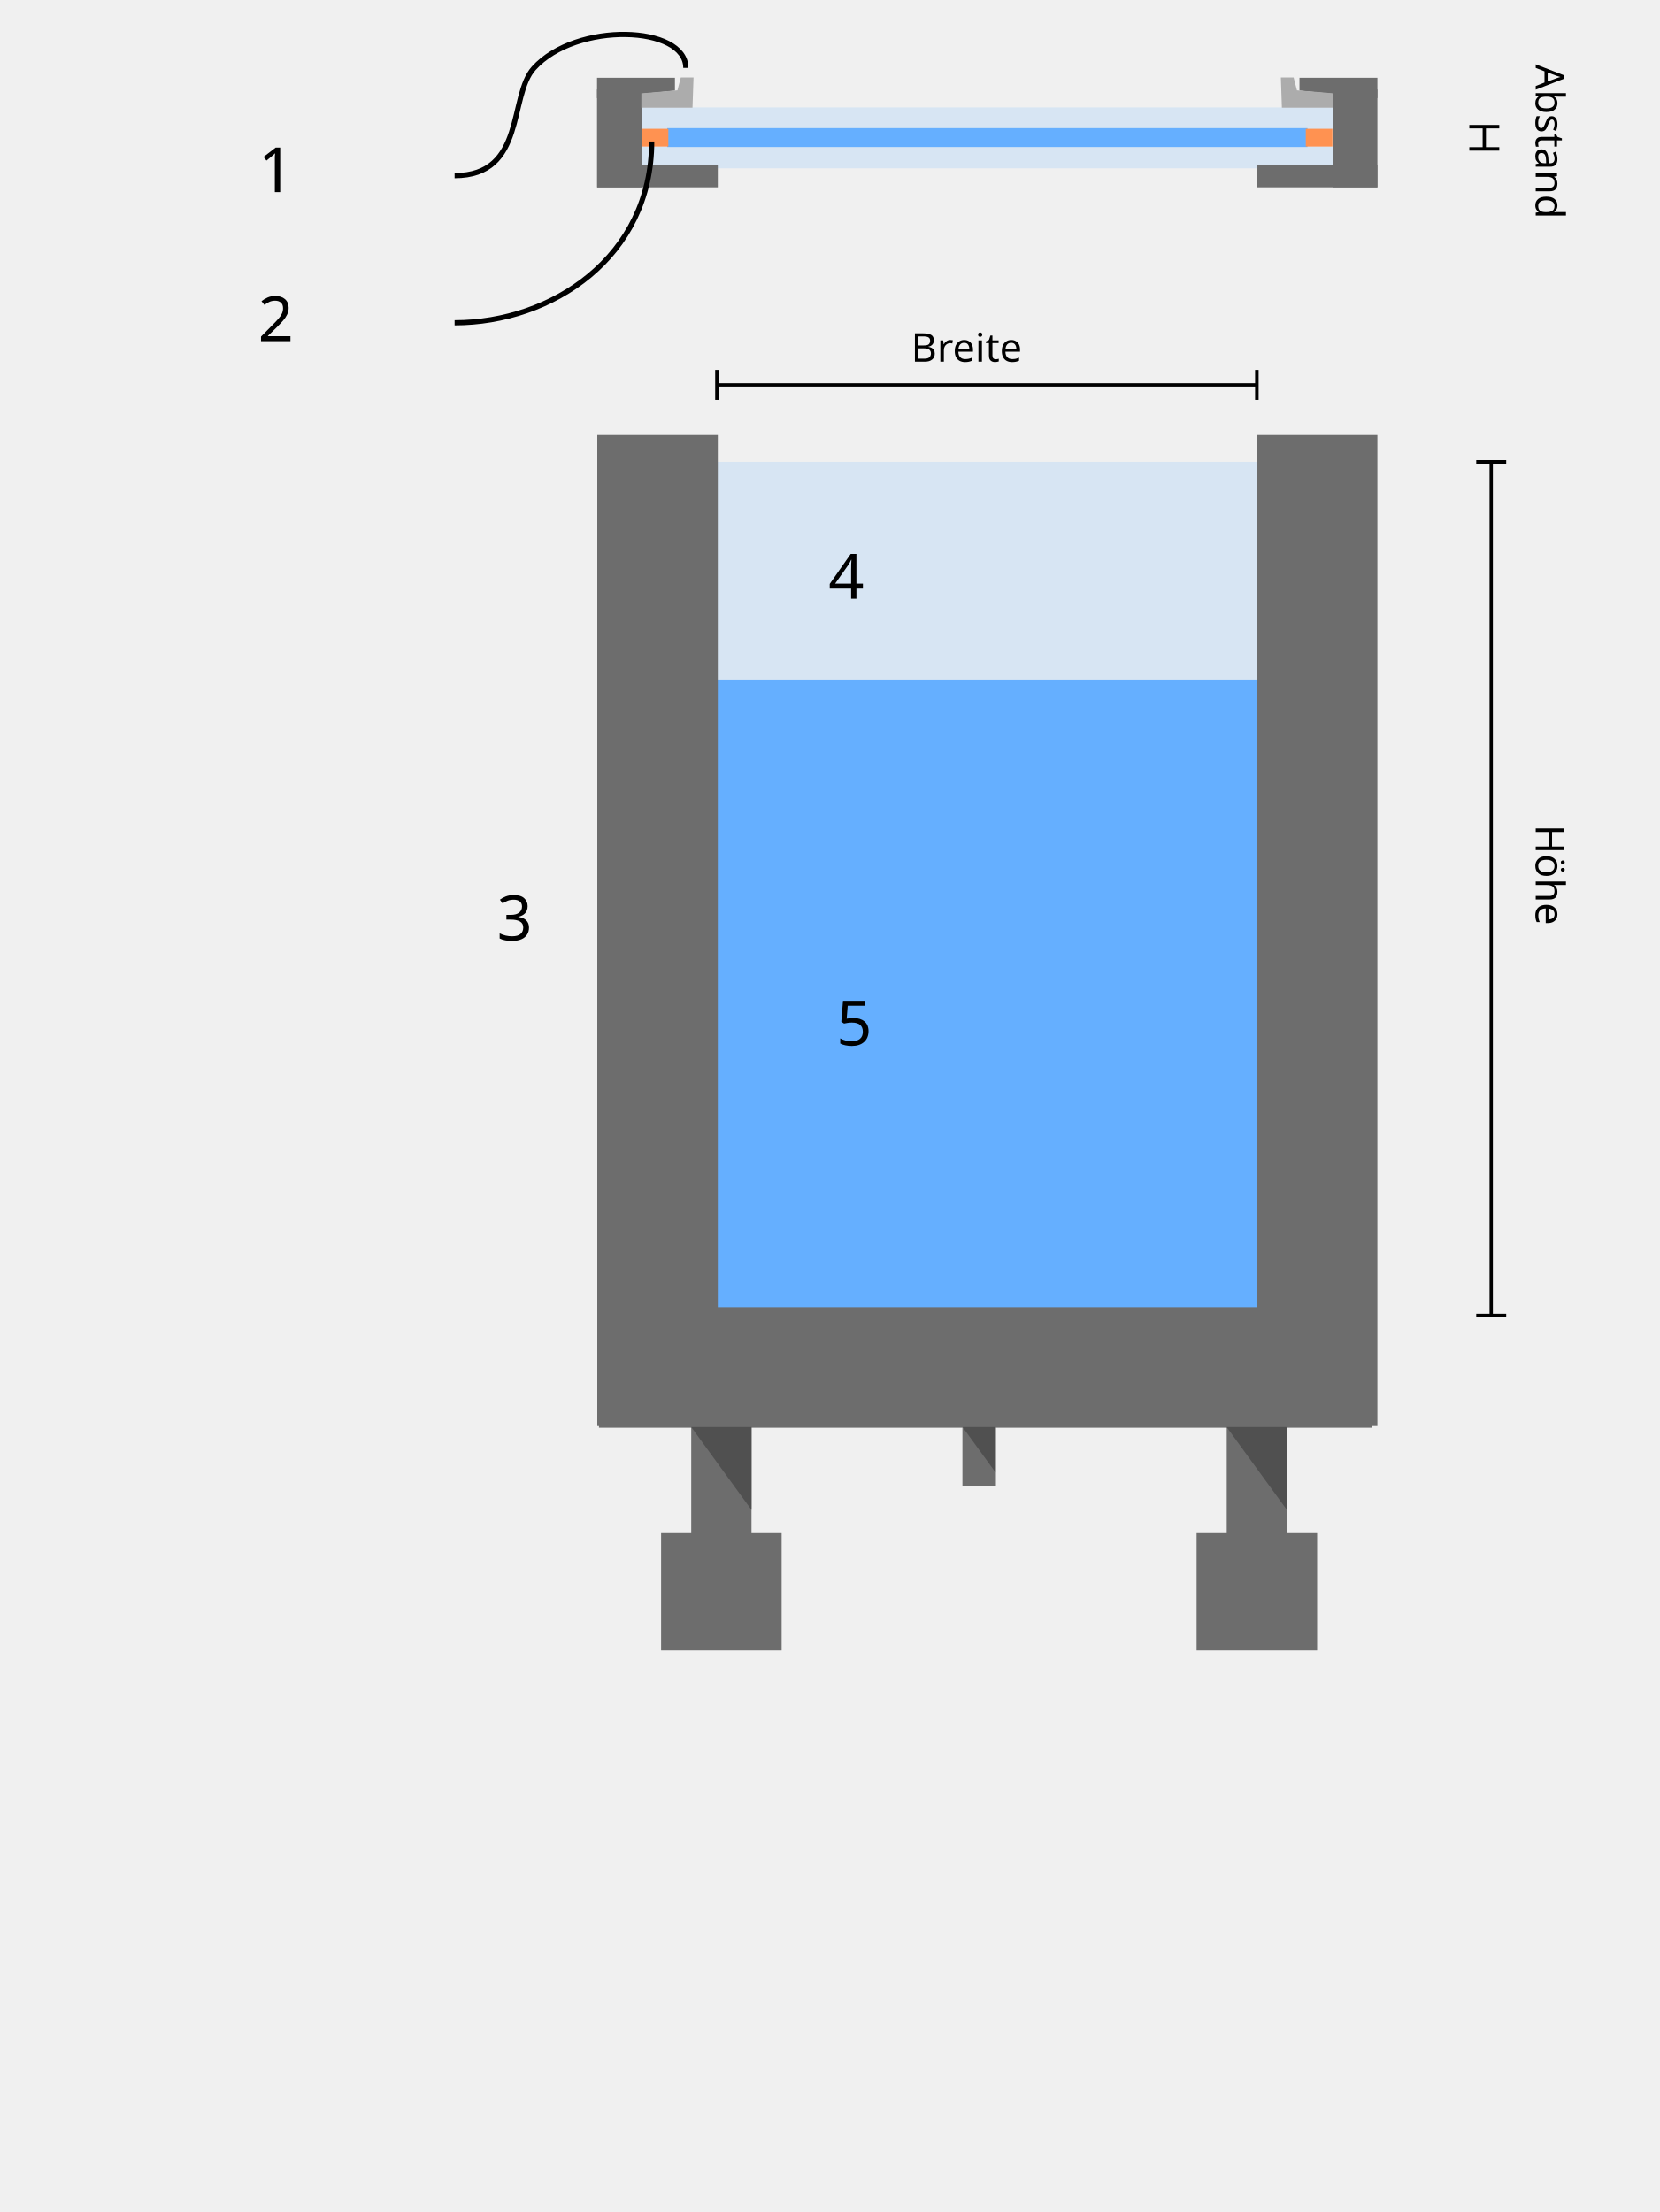
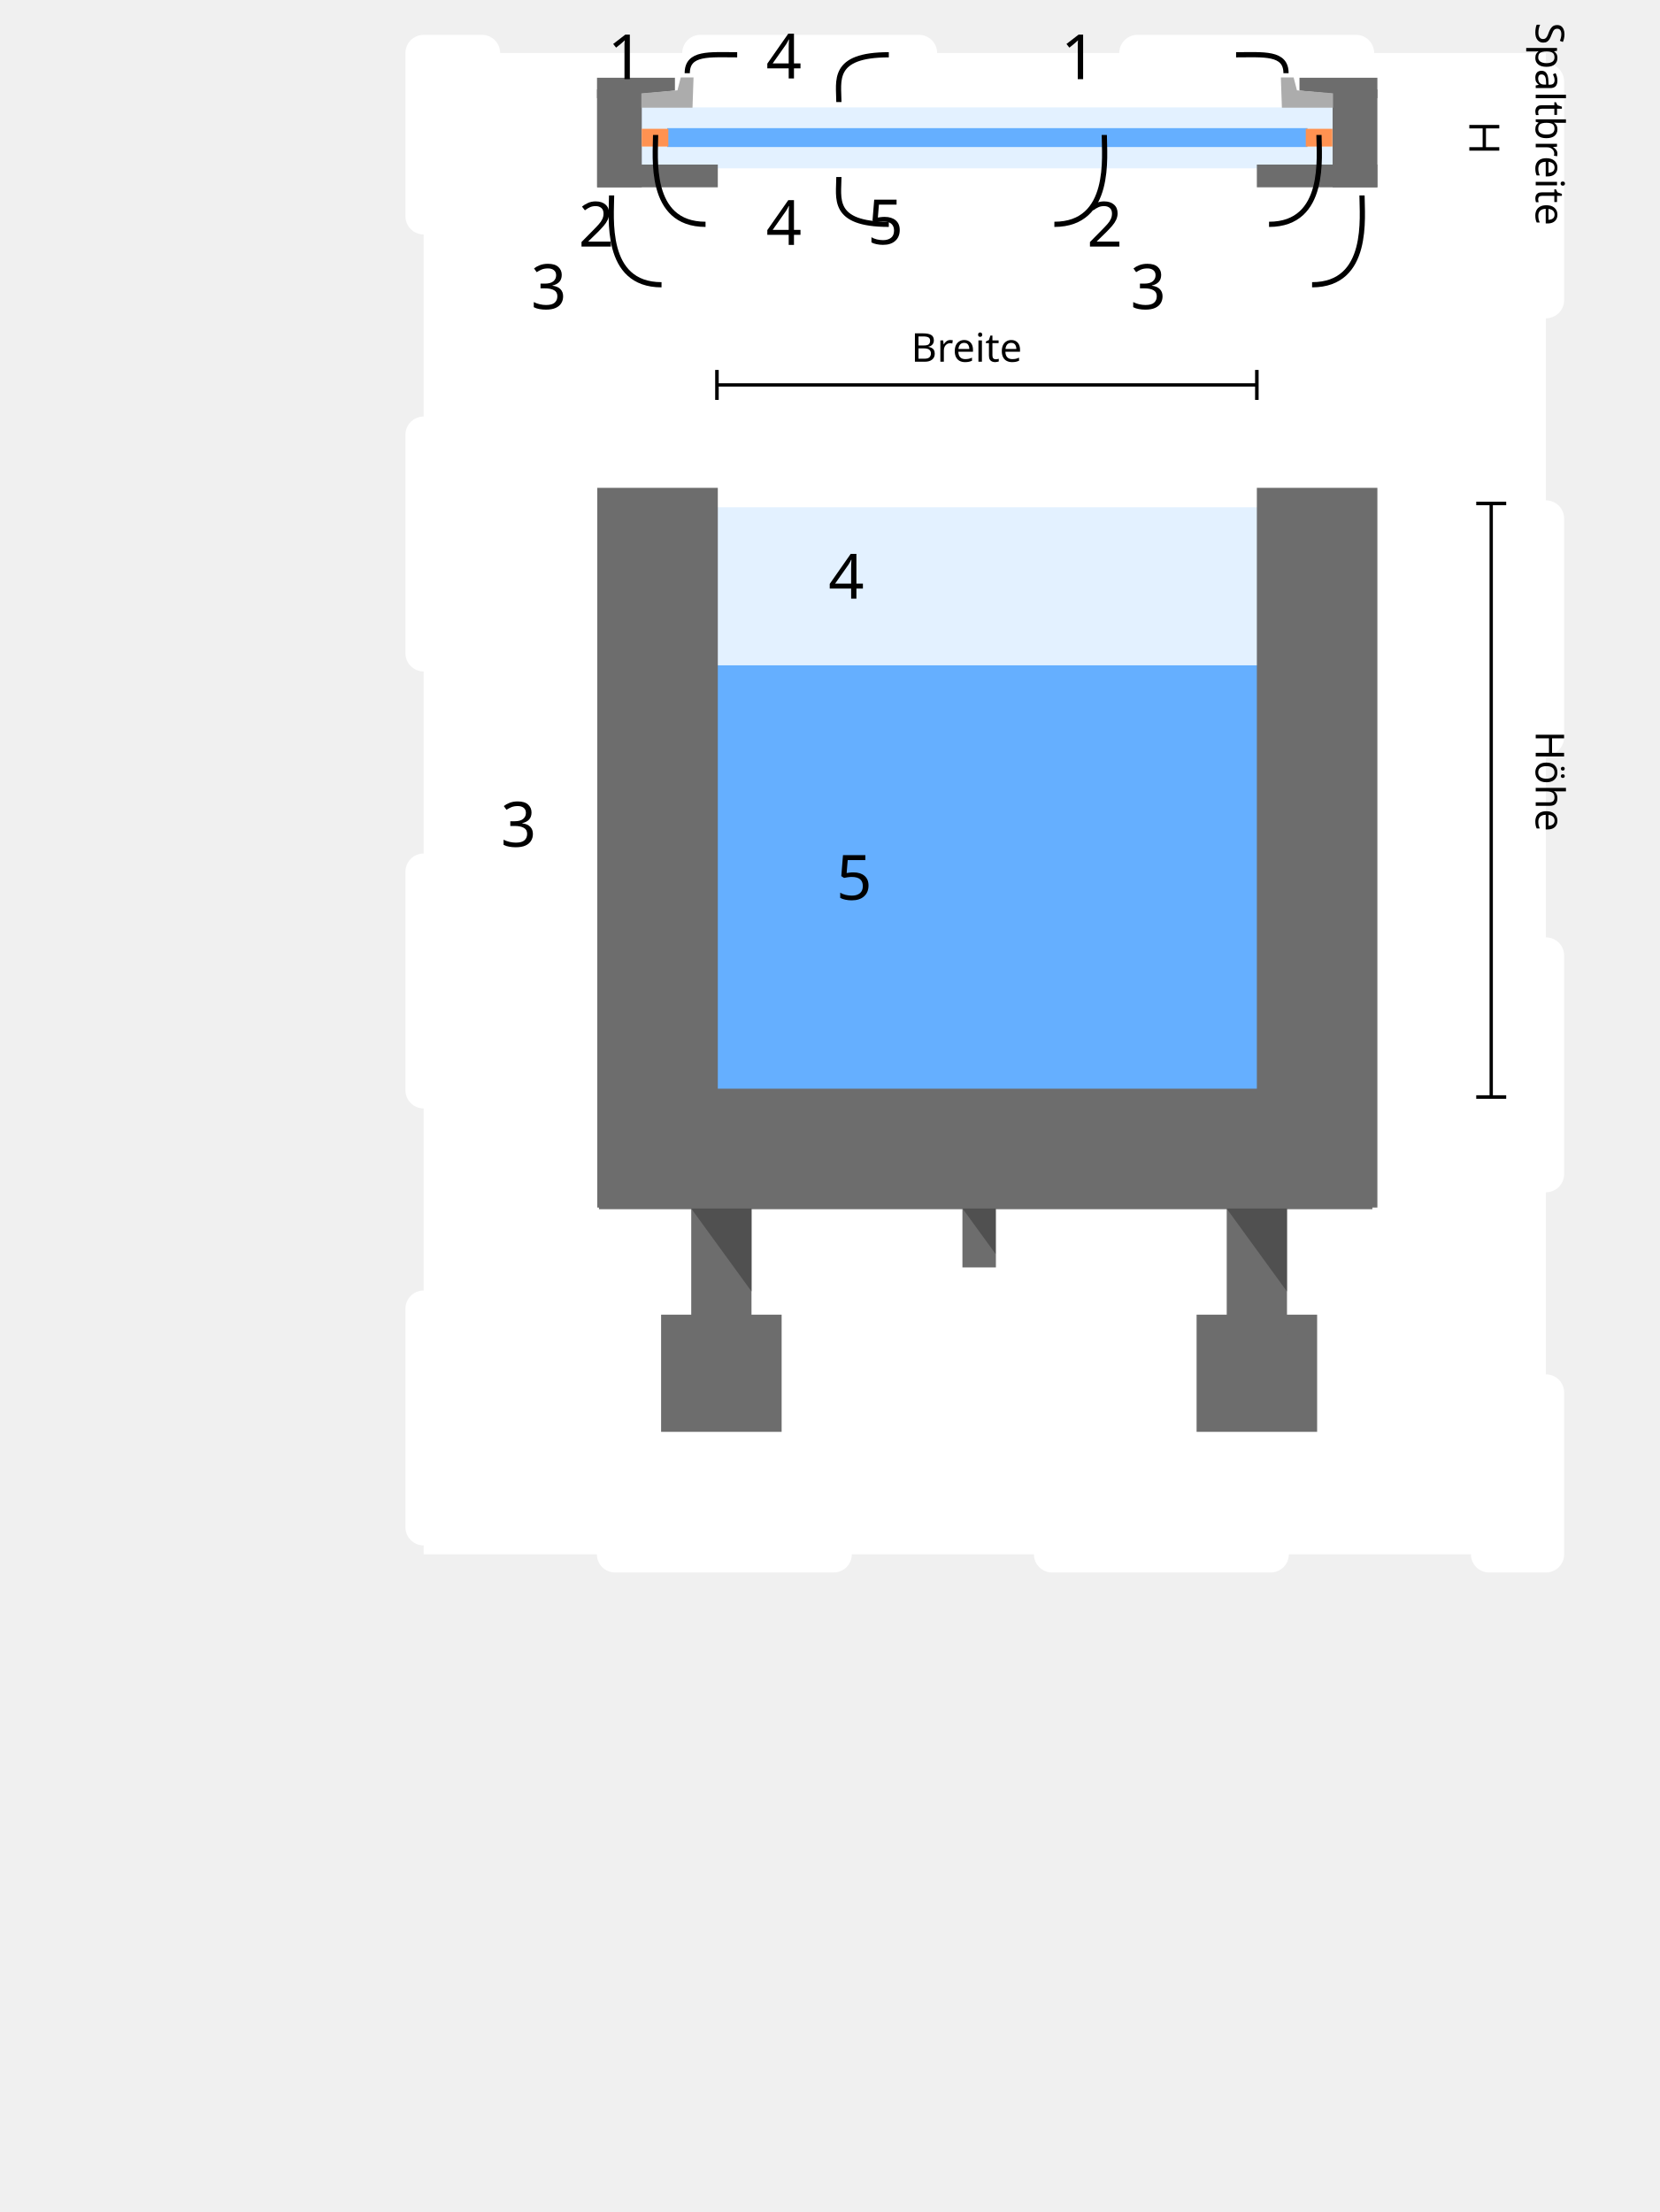
<svg xmlns="http://www.w3.org/2000/svg" width="318.898" height="425.197" id="svg2" version="1.1">
  <defs id="defs4">
    <marker orient="auto" refY="0" refX="0" id="StopL" style="overflow:visible">
      <path id="path5412" d="M 0,5.65 0,-5.65" style="fill:none;stroke:#000000;stroke-width:1pt" transform="scale(0.8,0.8)" />
    </marker>
    <marker orient="auto" refY="0" refX="0" id="StopM" style="overflow:visible">
      <path id="path5415" d="M 0,5.65 0,-5.65" style="fill:none;stroke:#000000;stroke-width:1pt" transform="scale(0.4,0.4)" />
    </marker>
  </defs>
  <g id="layer1" transform="translate(0,-627.164)">
-     <path style="fill:#65afff;fill-opacity:0.183;stroke:none" d="m 133.466,715.942 114.549,0 0,166.675 -114.549,0 z" id="rect3761" />
-     <rect style="fill:#65afff;fill-opacity:1;stroke:none" id="rect2985" width="116.48" height="124.846" x="131.535" y="757.772" />
-     <path style="fill:#6d6d6d;fill-opacity:1;stroke:none" d="m 114.803,710.794 23.167,0 0,190.486 -23.167,0 z" id="rect3755" />
-     <path style="fill:#6d6d6d;fill-opacity:1;stroke:none" d="m 241.579,710.794 23.167,0 0,190.486 -23.167,0 z" id="rect3757" />
-     <rect style="fill:#6d6d6d;fill-opacity:1;stroke:none" id="rect3759" width="23.167" height="148.656" x="878.435" y="-263.781" transform="matrix(0,1,-1,0,0,0)" />
-     <rect style="fill:#6d6d6d;fill-opacity:1;stroke:none" id="rect5219" width="23.167" height="22.524" x="229.996" y="921.873" />
-     <rect y="921.873" x="127.069" height="22.524" width="23.167" id="rect5221" style="fill:#6d6d6d;fill-opacity:1;stroke:none" />
-     <rect style="fill:#6d6d6d;fill-opacity:1;stroke:none" id="rect5223" width="11.584" height="27.672" x="132.861" y="898.062" />
-     <rect y="898.062" x="235.788" height="27.672" width="11.584" id="rect5225" style="fill:#6d6d6d;fill-opacity:1;stroke:none" />
-     <rect style="fill:#6d6d6d;fill-opacity:1;stroke:none" id="rect5227" width="6.435" height="15.373" x="184.987" y="897.419" />
-     <path style="fill:none;stroke:#000000;stroke-width:0.637px;stroke-linecap:butt;stroke-linejoin:miter;stroke-opacity:1;marker-start:url(#StopL);marker-end:url(#StopL)" d="m 286.627,715.942 0,164.101" id="path5235" />
+     <rect style="opacity:1;fill:#ffffff;fill-opacity:1;fill-rule:evenodd;stroke:#ffffff;stroke-width:7;stroke-linecap:round;stroke-linejoin:round;stroke-miterlimit:4;stroke-dasharray:42, 42;stroke-dashoffset:30.8;stroke-opacity:1" id="rect4292" width="215.714" height="288.571" x="81.429" y="637.361" />
+     <path style="fill:#65afff;fill-opacity:0.183;stroke:none" d="m 133.466,724.676 114.549,0 0,121.05 -114.549,0 z" id="rect3761" />
+     <rect style="fill:#65afff;fill-opacity:1;stroke:none" id="rect2985" width="116.48" height="90.671" x="131.535" y="755.055" />
+     <path style="fill:#6d6d6d;fill-opacity:1;stroke:none" d="m 114.803,720.937 23.167,0 0,138.343 -23.167,0 z" id="rect3755" />
+     <path style="fill:#6d6d6d;fill-opacity:1;stroke:none" d="m 241.579,720.937 23.167,0 0,138.343 -23.167,0 z" id="rect3757" />
+     <rect style="fill:#6d6d6d;fill-opacity:1;stroke:none" id="rect3759" width="23.167" height="148.656" x="836.435" y="-263.781" transform="matrix(0,1,-1,0,0,0)" />
+     <rect style="fill:#6d6d6d;fill-opacity:1;stroke:none" id="rect5219" width="23.167" height="22.524" x="229.996" y="879.873" />
+     <rect y="879.873" x="127.069" height="22.524" width="23.167" id="rect5221" style="fill:#6d6d6d;fill-opacity:1;stroke:none" />
+     <rect style="fill:#6d6d6d;fill-opacity:1;stroke:none" id="rect5223" width="11.584" height="27.672" x="132.861" y="856.062" />
+     <rect y="856.062" x="235.788" height="27.672" width="11.584" id="rect5225" style="fill:#6d6d6d;fill-opacity:1;stroke:none" />
+     <rect style="fill:#6d6d6d;fill-opacity:1;stroke:none" id="rect5227" width="6.435" height="15.373" x="184.987" y="855.419" />
+     <path style="fill:none;stroke:#000000;stroke-width:0.637px;stroke-linecap:butt;stroke-linejoin:miter;stroke-opacity:1;marker-start:url(#StopL);marker-end:url(#StopL)" d="m 286.627,723.942 0,114.101" id="path5235" />
    <path style="fill:none;stroke:#000000;stroke-width:0.637px;stroke-linecap:butt;stroke-linejoin:miter;stroke-opacity:1;marker-start:url(#StopL);marker-end:url(#StopL)" d="m 137.803,701.154 103.776,0" id="path5237" />
    <rect y="651.795" x="128.236" height="3.632" width="123.078" id="rect6627" style="fill:#65afff;fill-opacity:1;stroke:none" />
    <path id="path6603" d="m 122.862,655.3 133.344,0 0,4.223 -133.344,0 z" style="fill:#65afff;fill-opacity:0.183;stroke:none" />
    <path id="path6605" d="m 114.803,658.797 23.167,0 0,4.372 -23.167,0 z" style="fill:#6d6d6d;fill-opacity:1;stroke:none" />
    <path id="path6607" d="m 241.579,658.797 23.167,0 0,4.372 -23.167,0 z" style="fill:#6d6d6d;fill-opacity:1;stroke:none" />
    <path style="fill:#65afff;fill-opacity:0.183;stroke:none" d="m 122.862,647.81 133.344,0 0,4.223 -133.344,0 z" id="path6621" />
    <path style="fill:#6d6d6d;fill-opacity:1;stroke:none" d="m 256.141,644.364 8.606,0 0,18.805 -8.606,0 z" id="path6609" />
    <path id="path6611" d="m 249.77,642.112 14.976,0 0,3.917 -14.976,-1.448 z" style="fill:#6d6d6d;fill-opacity:1;stroke:none" />
    <path style="fill:#acacac;fill-opacity:1;stroke:none" d="m 256.22,647.865 -9.828,0 -0.199,-5.817 2.451,2.6e-4 0.644,2.477 6.932,0.577 z" id="path6613" />
    <path id="path6615" d="m 123.357,644.364 -8.606,0 0,18.805 8.606,0 z" style="fill:#6d6d6d;fill-opacity:1;stroke:none" />
    <path style="fill:#6d6d6d;fill-opacity:1;stroke:none" d="m 129.728,642.112 -14.976,0 0,3.917 14.976,-1.448 z" id="path6617" />
    <path id="path6619" d="m 123.278,647.865 9.828,0 0.199,-5.817 -2.451,2.6e-4 -0.644,2.477 -6.932,0.577 z" style="fill:#acacac;fill-opacity:1;stroke:none" />
    <rect style="fill:#ff9251;fill-opacity:1;stroke:none" id="rect6623" width="5.119" height="3.413" x="123.341" y="651.922" />
    <rect y="651.922" x="250.982" height="3.413" width="5.119" id="rect6625" style="fill:#ff9251;fill-opacity:1;stroke:none" />
    <path id="path6629" d="m 285.298,651.513 0,4.275" style="fill:none;stroke:#000000;stroke-width:0.637;stroke-linecap:butt;stroke-linejoin:miter;stroke-miterlimit:4;stroke-opacity:1;stroke-dasharray:none;marker-start:url(#StopL);marker-end:url(#StopL)" />
-     <text xml:space="preserve" style="font-size:25.483px;font-style:normal;font-weight:normal;line-height:125%;letter-spacing:0px;word-spacing:0px;fill:#000000;fill-opacity:1;stroke:none;font-family:Sans" x="639.529" y="-295.179" id="text6650" transform="matrix(0,1,-1,0,0,0)">
-       <tspan id="tspan6652" x="639.529" y="-295.179" style="font-size:7.645px">Abstand</tspan>
+     <text xml:space="preserve" style="font-style:normal;font-weight:normal;font-size:25.483px;line-height:125%;font-family:Sans;letter-spacing:0px;word-spacing:0px;fill:#000000;fill-opacity:1;stroke:none" x="631.529" y="-295.179" id="text6650" transform="matrix(0,1,-1,0,0,0)">
+       <tspan id="tspan6652" x="631.529" y="-295.179" style="font-size:7.645px">Spaltbreite</tspan>
    </text>
-     <text id="text6654" y="-295.179" x="785.666" style="font-size:25.483px;font-style:normal;font-weight:normal;line-height:125%;letter-spacing:0px;word-spacing:0px;fill:#000000;fill-opacity:1;stroke:none;font-family:Sans" xml:space="preserve" transform="matrix(0,1,-1,0,0,0)">
-       <tspan style="font-size:7.645px" y="-295.179" x="785.666" id="tspan6656">Höhe</tspan>
+     <text id="text6654" y="-295.179" x="767.666" style="font-style:normal;font-weight:normal;font-size:25.483px;line-height:125%;font-family:Sans;letter-spacing:0px;word-spacing:0px;fill:#000000;fill-opacity:1;stroke:none" xml:space="preserve" transform="matrix(0,1,-1,0,0,0)">
+       <tspan style="font-size:7.645px" y="-295.179" x="767.666" id="tspan6656">Höhe</tspan>
    </text>
    <text id="text6677" y="696.696" x="175.123" style="font-size:25.483px;font-style:normal;font-weight:normal;line-height:125%;letter-spacing:0px;word-spacing:0px;fill:#000000;fill-opacity:1;stroke:none;font-family:Sans" xml:space="preserve">
      <tspan style="font-size:7.645px" y="696.696" x="175.123" id="tspan6679">Breite</tspan>
    </text>
-     <text xml:space="preserve" style="font-size:40px;font-style:normal;font-weight:normal;line-height:125%;letter-spacing:0px;word-spacing:0px;fill:#000000;fill-opacity:1;stroke:none;font-family:Sans" x="79.024" y="664.099" id="text3018">
-       <tspan x="79.024" y="664.099" style="font-size:12px;text-align:center;text-anchor:middle" id="tspan3028">1</tspan>
+     <text xml:space="preserve" style="font-style:normal;font-weight:normal;font-size:40px;line-height:125%;font-family:Sans;letter-spacing:0px;word-spacing:0px;fill:#000000;fill-opacity:1;stroke:none" x="125.675" y="789.904" id="text3077">
+       <tspan x="125.675" y="789.904" style="font-size:12px;text-align:center;text-anchor:middle" id="tspan3079">3</tspan>
    </text>
-     <path style="fill:none;stroke:#000000;stroke-width:1px;stroke-linecap:butt;stroke-linejoin:miter;stroke-opacity:1" d="m 87.378,33.763 c 13.738,0 10.37,-15.282 15.226,-20.651 8.198,-9.064 29.221,-8.227 29.221,-0.057" id="path3030" transform="translate(0,627.164)" />
-     <path id="path3032" d="m 87.378,689.211 c 18.688,0 37.881,-12.627 37.881,-34.85" style="fill:none;stroke:#000000;stroke-width:1px;stroke-linecap:butt;stroke-linejoin:miter;stroke-opacity:1" />
-     <text id="text3073" y="692.747" x="79.024" style="font-size:40px;font-style:normal;font-weight:normal;line-height:125%;letter-spacing:0px;word-spacing:0px;fill:#000000;fill-opacity:1;stroke:none;font-family:Sans" xml:space="preserve">
-       <tspan id="tspan3075" style="font-size:12px;text-align:center;text-anchor:middle" y="692.747" x="79.024">2</tspan>
-     </text>
-     <text xml:space="preserve" style="font-size:40px;font-style:normal;font-weight:normal;line-height:125%;letter-spacing:0px;word-spacing:0px;fill:#000000;fill-opacity:1;stroke:none;font-family:Sans" x="124.925" y="807.904" id="text3077">
-       <tspan x="124.925" y="807.904" style="font-size:12px;text-align:center;text-anchor:middle" id="tspan3079">3</tspan>
-     </text>
-     <text id="text3081" y="742.244" x="188.666" style="font-size:40px;font-style:normal;font-weight:normal;line-height:125%;letter-spacing:0px;word-spacing:0px;fill:#000000;fill-opacity:1;stroke:none;font-family:Sans" xml:space="preserve">
+     <text id="text3081" y="742.244" x="188.666" style="font-style:normal;font-weight:normal;font-size:40px;line-height:125%;font-family:Sans;letter-spacing:0px;word-spacing:0px;fill:#000000;fill-opacity:1;stroke:none" xml:space="preserve">
      <tspan id="tspan3083" style="font-size:12px;text-align:center;text-anchor:middle" y="742.244" x="188.666">4</tspan>
    </text>
-     <text xml:space="preserve" style="font-size:40px;font-style:normal;font-weight:normal;line-height:125%;letter-spacing:0px;word-spacing:0px;fill:#000000;fill-opacity:1;stroke:none;font-family:Sans" x="190.182" y="828.107" id="text3085">
-       <tspan x="190.182" y="828.107" style="font-size:12px;text-align:center;text-anchor:middle" id="tspan3087">5</tspan>
+     <text xml:space="preserve" style="font-style:normal;font-weight:normal;font-size:40px;line-height:125%;font-family:Sans;letter-spacing:0px;word-spacing:0px;fill:#000000;fill-opacity:1;stroke:none" x="190.182" y="800.107" id="text3085">
+       <tspan x="190.182" y="800.107" style="font-size:12px;text-align:center;text-anchor:middle" id="tspan3087">5</tspan>
    </text>
-     <path style="fill:#505050;fill-opacity:1;stroke:none" d="m 132.861,901.472 11.584,0 0,15.929 z" id="rect3030" />
-     <path id="path3813" d="m 235.77,901.472 11.584,0 0,15.929 z" style="fill:#505050;fill-opacity:1;stroke:none" />
-     <path style="fill:#505050;fill-opacity:1;stroke:none" d="m 185.01,901.472 6.35,0 0,8.732 z" id="path3815" />
+     <path style="fill:#505050;fill-opacity:1;stroke:none" d="m 132.861,859.472 11.584,0 0,15.929 z" id="rect3030" />
+     <path id="path3813" d="m 235.77,859.472 11.584,0 0,15.929 z" style="fill:#505050;fill-opacity:1;stroke:none" />
+     <path style="fill:#505050;fill-opacity:1;stroke:none" d="m 185.01,859.472 6.35,0 0,8.732 z" id="path3815" />
+     <text xml:space="preserve" style="font-style:normal;font-weight:normal;font-size:40px;line-height:125%;font-family:Sans;letter-spacing:0px;word-spacing:0px;fill:#000000;fill-opacity:1;stroke:none" x="176.666" y="674.244" id="text4196">
+       <tspan x="176.666" y="674.244" style="font-size:12px;text-align:center;text-anchor:middle" id="tspan4198">4</tspan>
+     </text>
+     <text id="text4200" y="642.244" x="176.666" style="font-style:normal;font-weight:normal;font-size:40px;line-height:125%;font-family:Sans;letter-spacing:0px;word-spacing:0px;fill:#000000;fill-opacity:1;stroke:none" xml:space="preserve">
+       <tspan id="tspan4202" style="font-size:12px;text-align:center;text-anchor:middle" y="642.244" x="176.666">4</tspan>
+     </text>
+     <text id="text4204" y="674.107" x="196.182" style="font-style:normal;font-weight:normal;font-size:40px;line-height:125%;font-family:Sans;letter-spacing:0px;word-spacing:0px;fill:#000000;fill-opacity:1;stroke:none" xml:space="preserve">
+       <tspan id="tspan4206" style="font-size:12px;text-align:center;text-anchor:middle" y="674.107" x="196.182">5</tspan>
+     </text>
+     <path style="fill:none;fill-rule:evenodd;stroke:#000000;stroke-width:1px;stroke-linecap:butt;stroke-linejoin:miter;stroke-opacity:1" d="m 170.838,637.693 c -11.112,0 -9.596,5.051 -9.596,9.091" id="path4208" />
+     <path id="path4210" d="m 170.838,670.285 c -11.112,0 -9.596,-5.051 -9.596,-9.091" style="fill:none;fill-rule:evenodd;stroke:#000000;stroke-width:1px;stroke-linecap:butt;stroke-linejoin:miter;stroke-opacity:1" />
+     <path style="fill:none;fill-rule:evenodd;stroke:#000000;stroke-width:1px;stroke-linecap:butt;stroke-linejoin:miter;stroke-opacity:1" d="m 202.66,670.285 c 11.112,0 9.596,-13.132 9.596,-17.173" id="path4212" />
+     <text id="text4214" y="642.381" x="233.356" style="font-style:normal;font-weight:normal;font-size:40px;line-height:125%;font-family:Sans;letter-spacing:0px;word-spacing:0px;fill:#000000;fill-opacity:1;stroke:none" xml:space="preserve">
+       <tspan id="tspan4216" style="font-size:12px;text-align:center;text-anchor:middle" y="642.381" x="233.356">1</tspan>
+     </text>
+     <text xml:space="preserve" style="font-style:normal;font-weight:normal;font-size:40px;line-height:125%;font-family:Sans;letter-spacing:0px;word-spacing:0px;fill:#000000;fill-opacity:1;stroke:none" x="238.356" y="674.564" id="text4222">
+       <tspan x="238.356" y="674.564" style="font-size:12px;text-align:center;text-anchor:middle" id="tspan4224">2</tspan>
+     </text>
+     <path id="path4226" d="m 243.923,670.285 c 11.112,0 9.596,-13.132 9.596,-17.173" style="fill:none;fill-rule:evenodd;stroke:#000000;stroke-width:1px;stroke-linecap:butt;stroke-linejoin:miter;stroke-opacity:1" />
+     <path id="path4228" d="m 237.589,637.693 c 5.308,0 9.596,-0.503 9.596,3.538" style="fill:none;fill-rule:evenodd;stroke:#000000;stroke-width:1px;stroke-linecap:butt;stroke-linejoin:miter;stroke-opacity:1" />
+     <text xml:space="preserve" style="font-style:normal;font-weight:normal;font-size:40px;line-height:125%;font-family:Sans;letter-spacing:0px;word-spacing:0px;fill:#000000;fill-opacity:1;stroke:none" x="146.231" y="642.381" id="text4230">
+       <tspan x="146.231" y="642.381" style="font-size:12px;text-align:center;text-anchor:middle" id="tspan4232">1</tspan>
+     </text>
+     <text id="text4234" y="674.564" x="140.623" style="font-style:normal;font-weight:normal;font-size:40px;line-height:125%;font-family:Sans;letter-spacing:0px;word-spacing:0px;fill:#000000;fill-opacity:1;stroke:none" xml:space="preserve">
+       <tspan id="tspan4236" style="font-size:12px;text-align:center;text-anchor:middle" y="674.564" x="140.623">2</tspan>
+     </text>
+     <path style="fill:none;fill-rule:evenodd;stroke:#000000;stroke-width:1px;stroke-linecap:butt;stroke-linejoin:miter;stroke-opacity:1" d="m 135.611,670.285 c -11.112,0 -9.596,-13.132 -9.596,-17.173" id="path4238" />
+     <path style="fill:none;fill-rule:evenodd;stroke:#000000;stroke-width:1px;stroke-linecap:butt;stroke-linejoin:miter;stroke-opacity:1" d="m 141.693,637.693 c -5.308,0 -9.596,-0.503 -9.596,3.538" id="path4240" />
+     <text id="text4242" y="686.559" x="131.484" style="font-style:normal;font-weight:normal;font-size:40px;line-height:125%;font-family:Sans;letter-spacing:0px;word-spacing:0px;fill:#000000;fill-opacity:1;stroke:none" xml:space="preserve">
+       <tspan id="tspan4244" style="font-size:12px;text-align:center;text-anchor:middle" y="686.559" x="131.484">3</tspan>
+     </text>
+     <path id="path4246" d="m 127.151,681.901 c -11.112,0 -9.596,-13.132 -9.596,-17.173" style="fill:none;fill-rule:evenodd;stroke:#000000;stroke-width:1px;stroke-linecap:butt;stroke-linejoin:miter;stroke-opacity:1" />
+     <text xml:space="preserve" style="font-style:normal;font-weight:normal;font-size:40px;line-height:125%;font-family:Sans;letter-spacing:0px;word-spacing:0px;fill:#000000;fill-opacity:1;stroke:none" x="246.698" y="686.559" id="text4248">
+       <tspan x="246.698" y="686.559" style="font-size:12px;text-align:center;text-anchor:middle" id="tspan4250">3</tspan>
+     </text>
+     <path style="fill:none;fill-rule:evenodd;stroke:#000000;stroke-width:1px;stroke-linecap:butt;stroke-linejoin:miter;stroke-opacity:1" d="m 252.196,681.901 c 11.112,0 9.596,-13.132 9.596,-17.173" id="path4252" />
  </g>
</svg>
